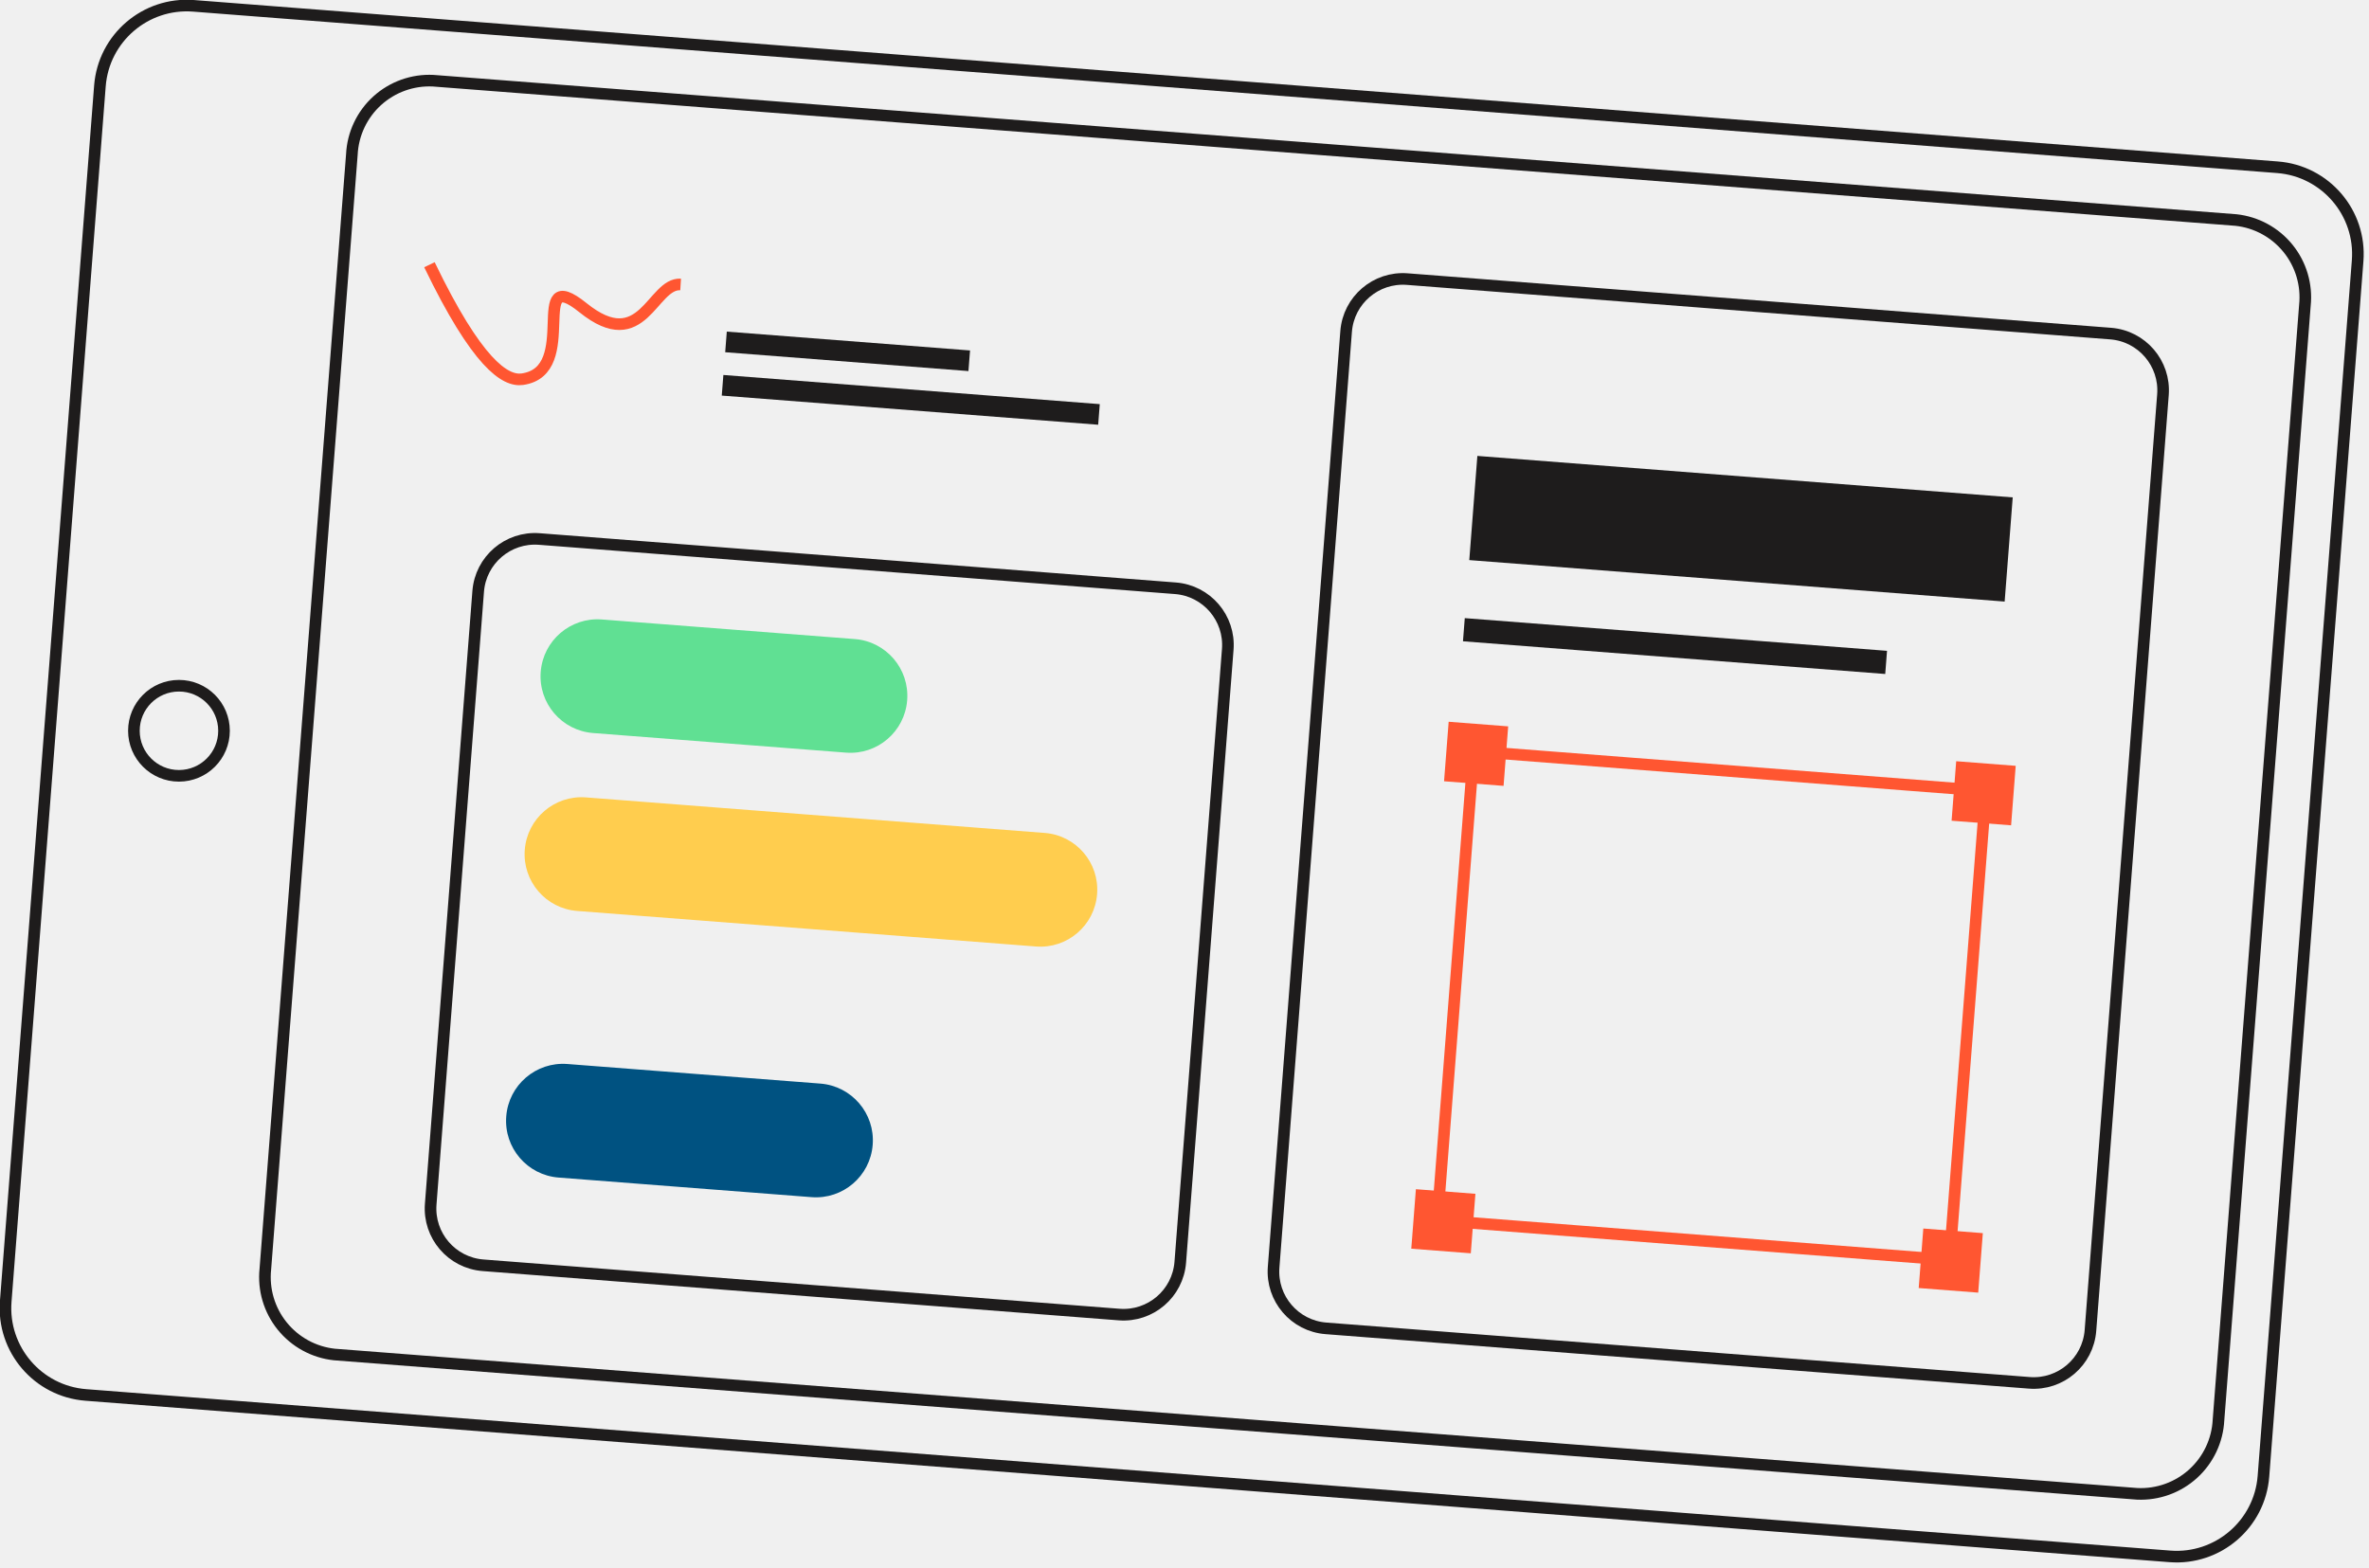
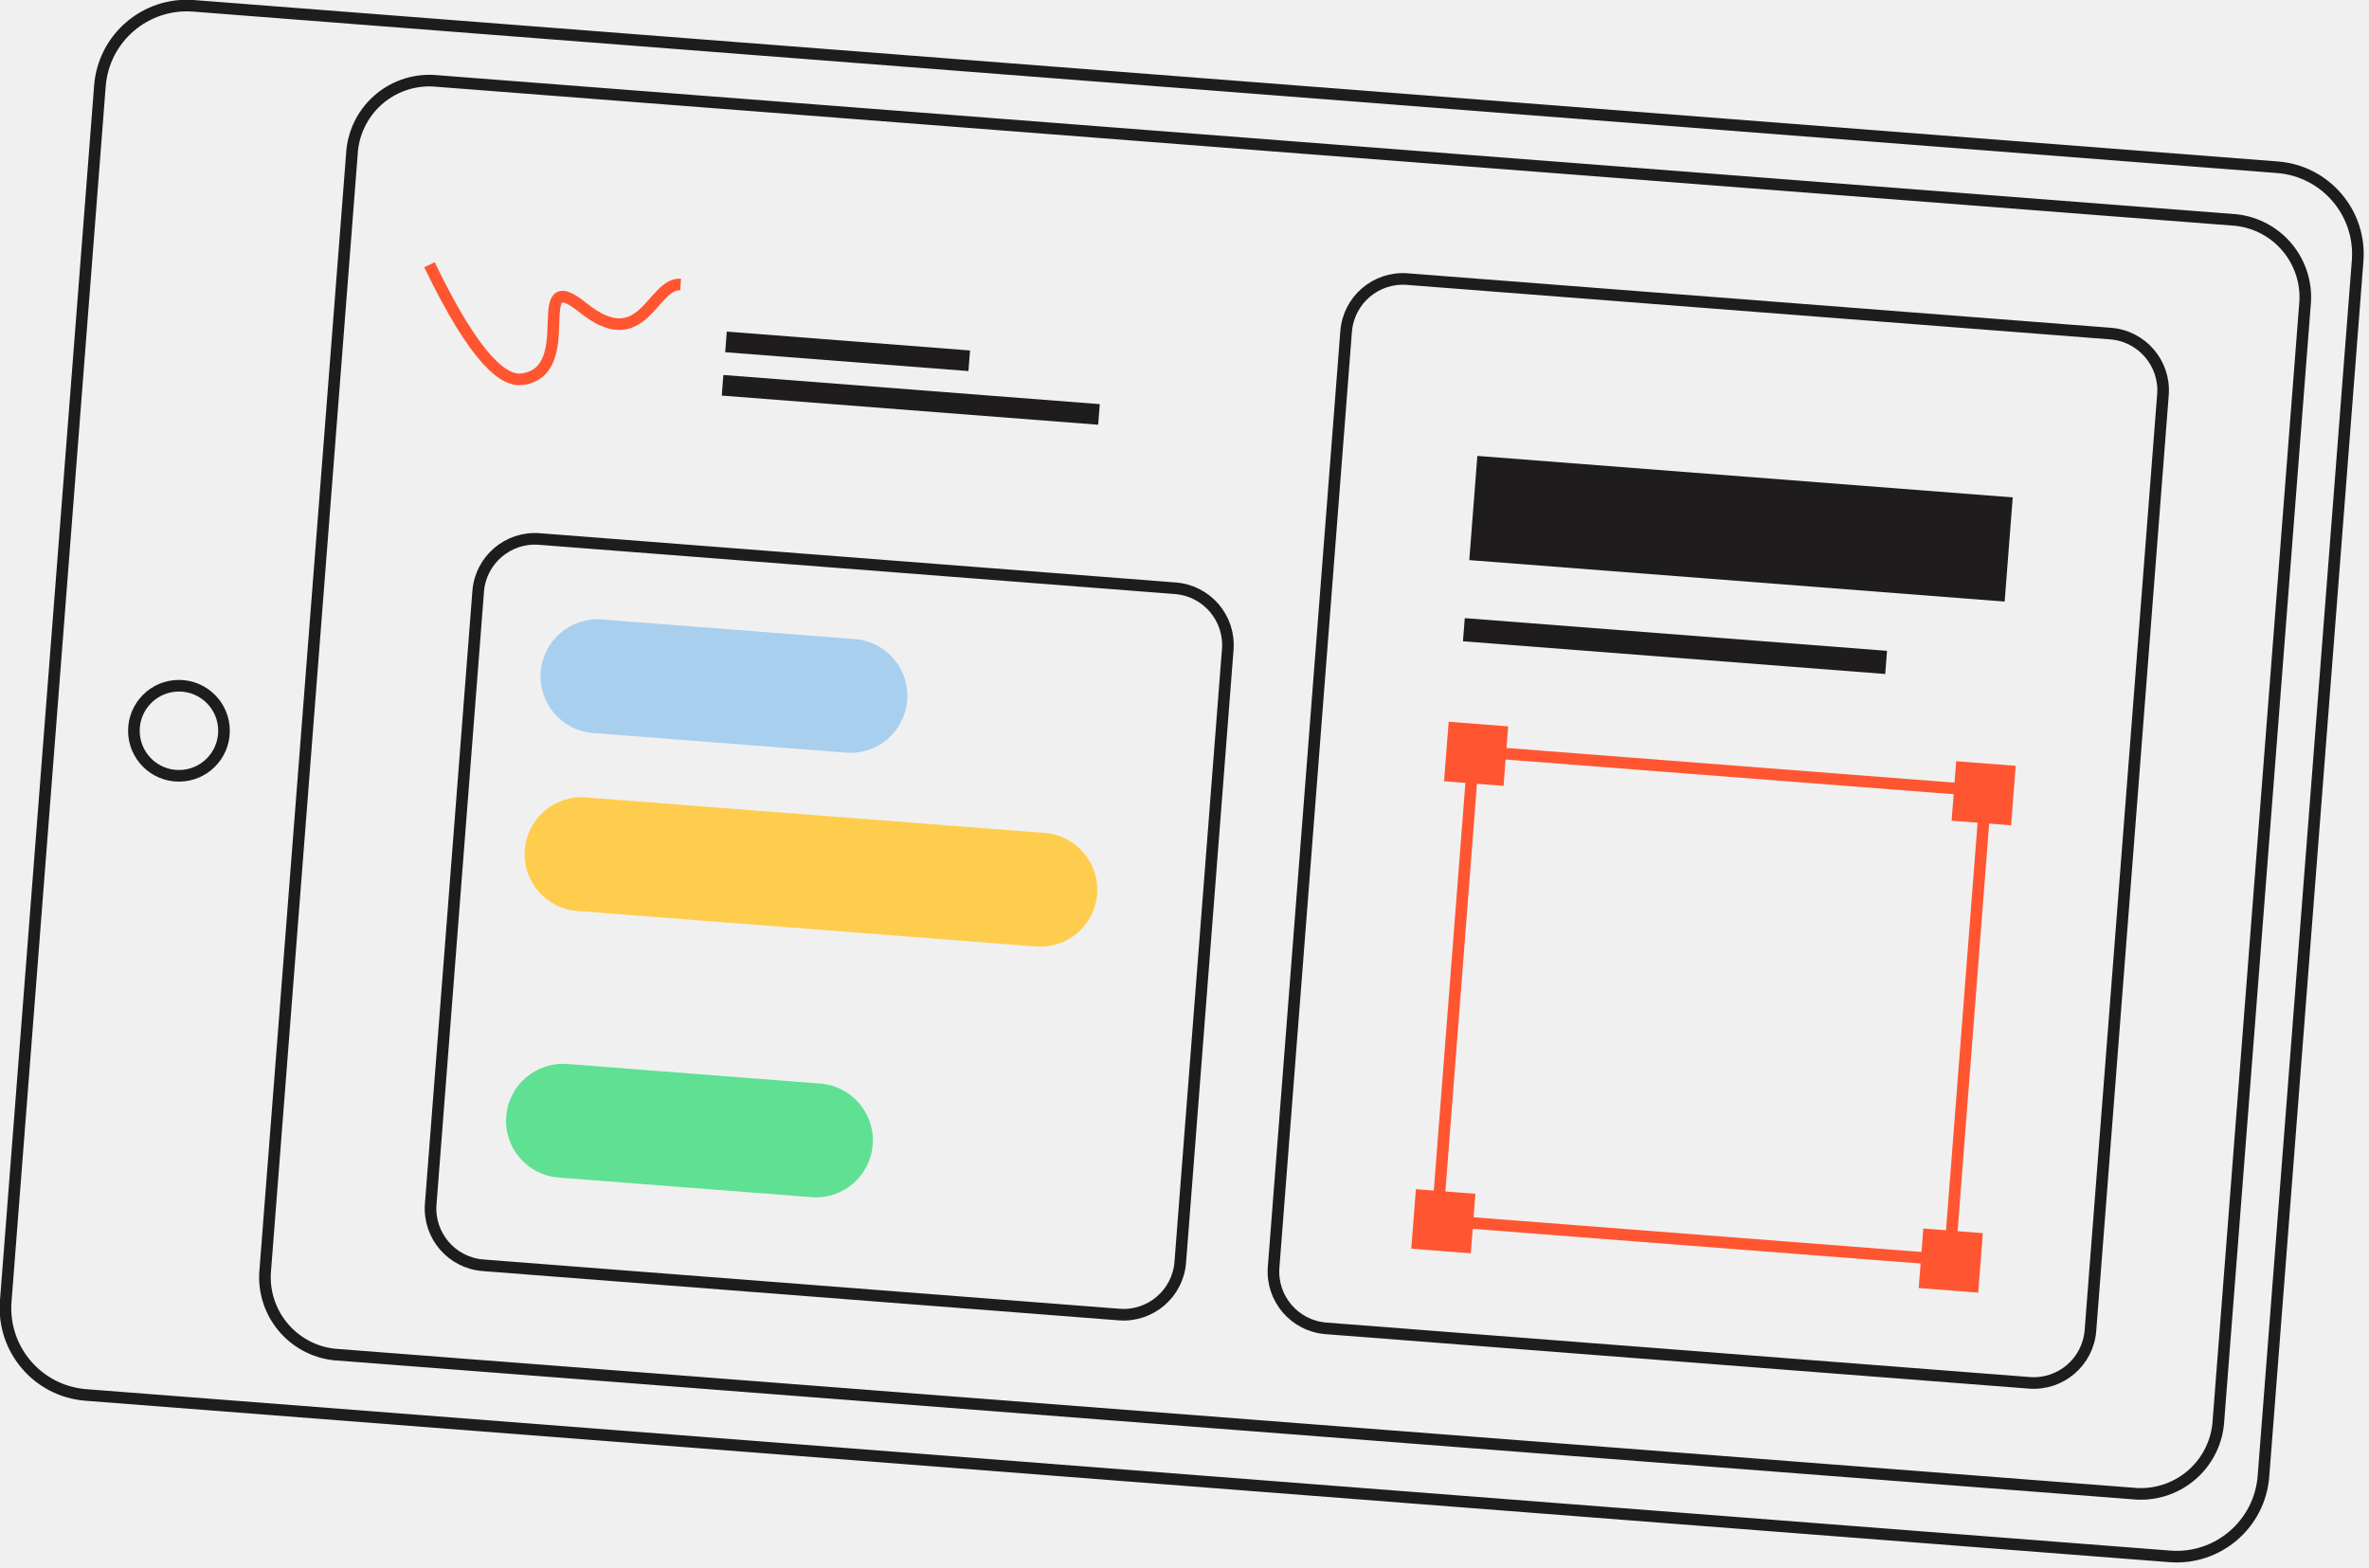
<svg xmlns="http://www.w3.org/2000/svg" width="204" height="135" viewBox="0 0 204 135" fill="none">
  <g clip-path="url(#clip0_174_7180)">
    <path d="M8.604 7.401L0.493 112.087C0.173 116.217 3.262 119.824 7.392 120.144L186.854 134.047C190.984 134.367 194.591 131.279 194.911 127.149L203.021 22.463C203.341 18.333 200.253 14.726 196.123 14.406L16.661 0.502C12.531 0.183 8.924 3.271 8.604 7.401Z" stroke="#1E1C1C" />
    <path d="M101.218 50.666L46.442 46.423C43.744 46.214 41.387 48.232 41.178 50.93L37.089 103.712C36.88 106.41 38.898 108.766 41.596 108.975L96.372 113.219C99.07 113.428 101.427 111.41 101.636 108.712L105.725 55.93C105.934 53.232 103.916 50.876 101.218 50.666Z" stroke="#1E1C1C" />
    <path d="M15.41 66.82C17.553 66.82 19.29 65.083 19.29 62.94C19.29 60.797 17.553 59.06 15.41 59.06C13.267 59.06 11.53 60.797 11.53 62.94C11.53 65.083 13.267 66.82 15.41 66.82Z" stroke="#1E1C1C" />
    <path d="M37.3 6.95L192.54 18.95C194.302 19.139 195.916 20.019 197.03 21.397C198.143 22.775 198.665 24.538 198.48 26.3L191.04 122.3C190.952 124.07 190.166 125.734 188.854 126.926C187.542 128.118 185.811 128.741 184.04 128.66L28.79 116.66C27.028 116.469 25.413 115.586 24.3 114.207C23.186 112.827 22.665 111.063 22.85 109.3L30.3 13.3C30.342 12.423 30.557 11.563 30.932 10.77C31.307 9.976 31.834 9.264 32.484 8.674C33.134 8.085 33.894 7.629 34.721 7.333C35.547 7.037 36.423 6.907 37.3 6.95Z" stroke="#1E1C1C" />
-     <path d="M73.612 55.041L51.827 53.354C49.129 53.145 46.772 55.162 46.563 57.861L46.562 57.87C46.353 60.569 48.371 62.925 51.069 63.134L72.854 64.822C75.552 65.031 77.909 63.013 78.118 60.315L78.118 60.305C78.327 57.607 76.31 55.25 73.612 55.041Z" fill="#60E093" />
+     <path d="M73.612 55.041L51.827 53.354C49.129 53.145 46.772 55.162 46.563 57.861L46.562 57.87C46.353 60.569 48.371 62.925 51.069 63.134L72.854 64.822C75.552 65.031 77.909 63.013 78.118 60.315L78.118 60.305C78.327 57.607 76.31 55.25 73.612 55.041Z" fill="#A8CFEE" />
    <path d="M89.966 71.739L50.455 68.678C47.757 68.469 45.4 70.486 45.191 73.184L45.19 73.194C44.981 75.892 46.999 78.249 49.697 78.458L89.209 81.519C91.907 81.728 94.263 79.71 94.472 77.012L94.473 77.002C94.682 74.304 92.664 71.948 89.966 71.739Z" fill="#FFCD4E" />
    <path d="M180.013 114.593L186.257 33.995C186.466 31.297 184.448 28.94 181.75 28.731L121.182 24.038C118.484 23.829 116.127 25.847 115.918 28.545L109.674 109.144C109.465 111.842 111.483 114.199 114.181 114.408L174.749 119.1C177.447 119.309 179.804 117.291 180.013 114.593Z" stroke="#1E1C1C" />
-     <path d="M70.643 93.327L48.858 91.64C46.16 91.431 43.803 93.448 43.594 96.147L43.593 96.156C43.384 98.855 45.402 101.211 48.1 101.42L69.885 103.108C72.583 103.317 74.94 101.299 75.149 98.601L75.15 98.591C75.359 95.893 73.341 93.537 70.643 93.327Z" fill="#005281" />
+     <path d="M70.643 93.327L48.858 91.64C46.16 91.431 43.803 93.448 43.594 96.147L43.593 96.156C43.384 98.855 45.402 101.211 48.1 101.42L69.885 103.108C72.583 103.317 74.94 101.299 75.149 98.601L75.15 98.591C75.359 95.893 73.341 93.537 70.643 93.327Z" fill="#60E093" />
    <path d="M36.98 22.8C41.071 31.28 43.49 32.87 44.98 32.66C50.031 31.95 45.34 22.59 50.2 26.5C55.361 30.66 56.151 24.34 58.611 24.5" stroke="#FF5631" stroke-miterlimit="10" />
    <path d="M62.586 28.561L62.448 30.336L83.395 31.959L83.533 30.184L62.586 28.561Z" fill="#1E1C1C" />
    <path d="M62.291 32.296L62.153 34.071L94.566 36.582L94.704 34.807L62.291 32.296Z" fill="#1E1C1C" />
    <path d="M167.879 108.518L171.009 68.119L126.901 64.701L123.771 105.1L167.879 108.518Z" stroke="#FF5631" stroke-miterlimit="10" />
    <path d="M129.476 67.685L129.873 62.56L124.748 62.163L124.351 67.288L129.476 67.685Z" fill="#FF5631" />
    <path d="M173.18 71.083L173.577 65.959L168.453 65.562L168.056 70.686L173.18 71.083Z" fill="#FF5631" />
    <path d="M126.654 107.944L127.051 102.82L121.926 102.423L121.529 107.547L126.654 107.944Z" fill="#FF5631" />
    <path d="M170.349 111.332L170.746 106.207L165.621 105.81L165.224 110.935L170.349 111.332Z" fill="#FF5631" />
    <path d="M127.219 39.267L126.523 48.24L172.625 51.812L173.32 42.839L127.219 39.267Z" fill="#1E1C1C" />
    <path d="M126.135 53.238L125.98 55.232L162.342 58.049L162.496 56.055L126.135 53.238Z" fill="#1E1C1C" />
  </g>
  <defs>
    <clipPath id="clip0_174_7180">
      <rect width="203.58" height="134.6" fill="white" />
    </clipPath>
  </defs>
</svg>
